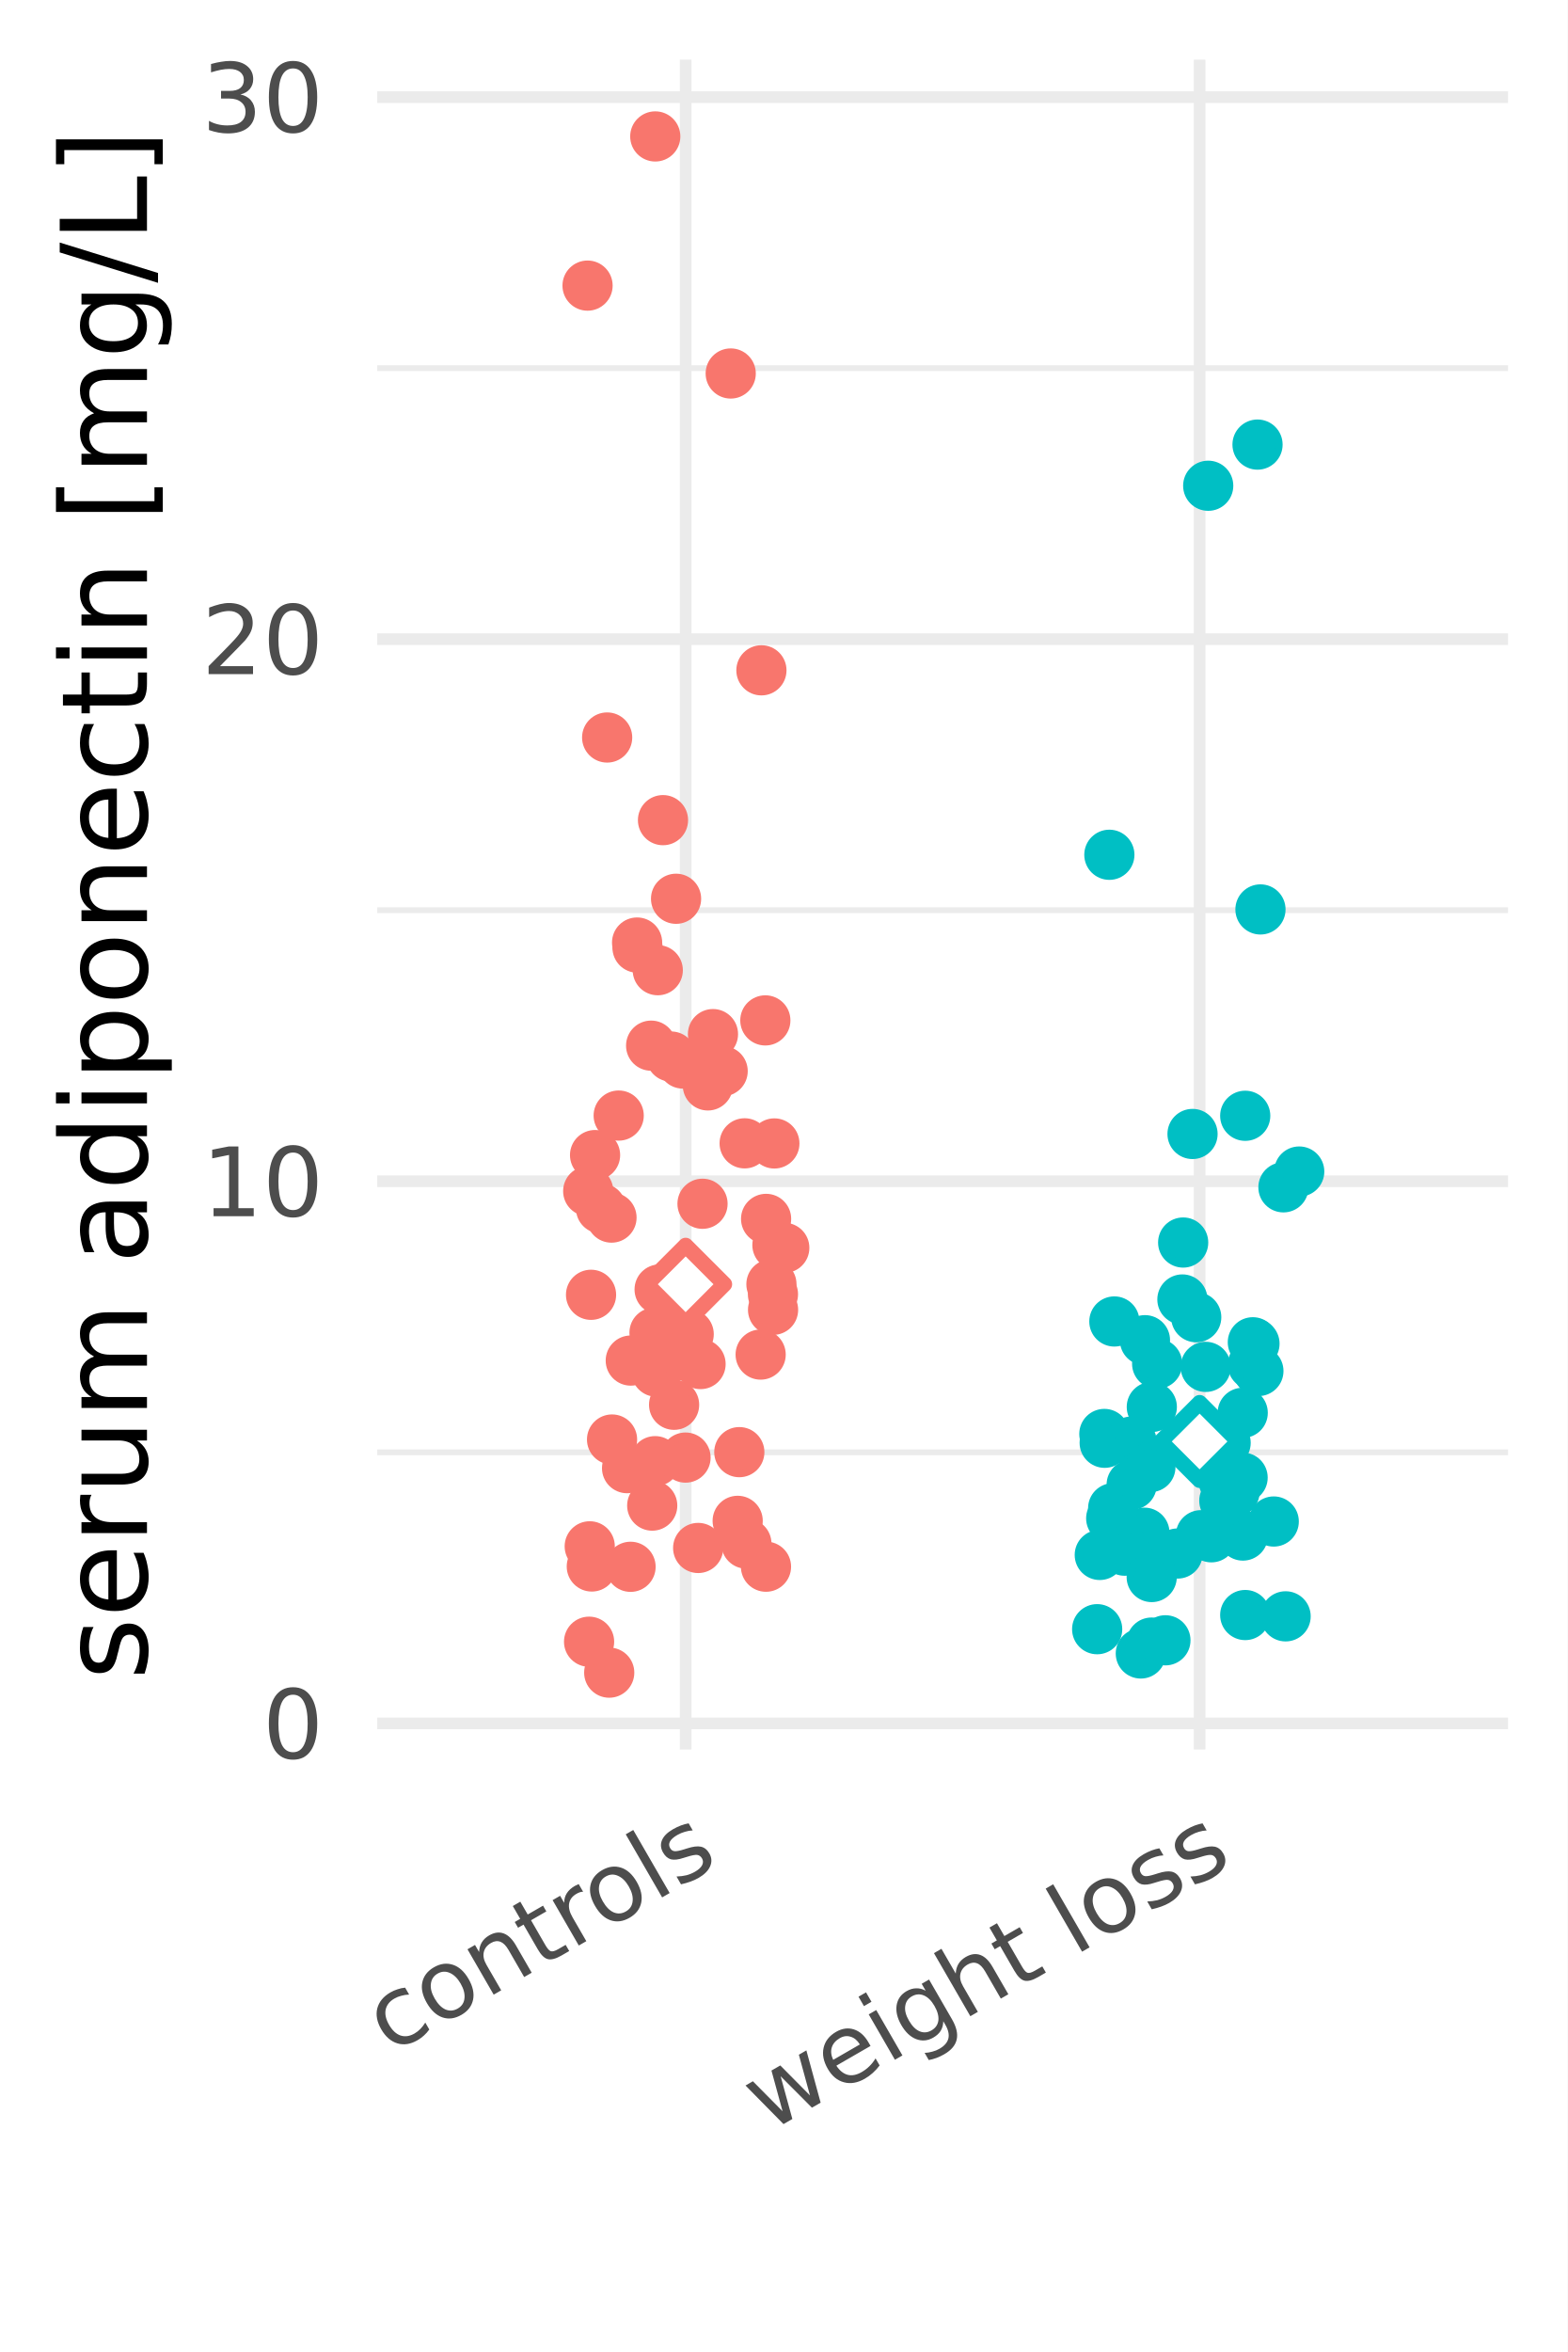
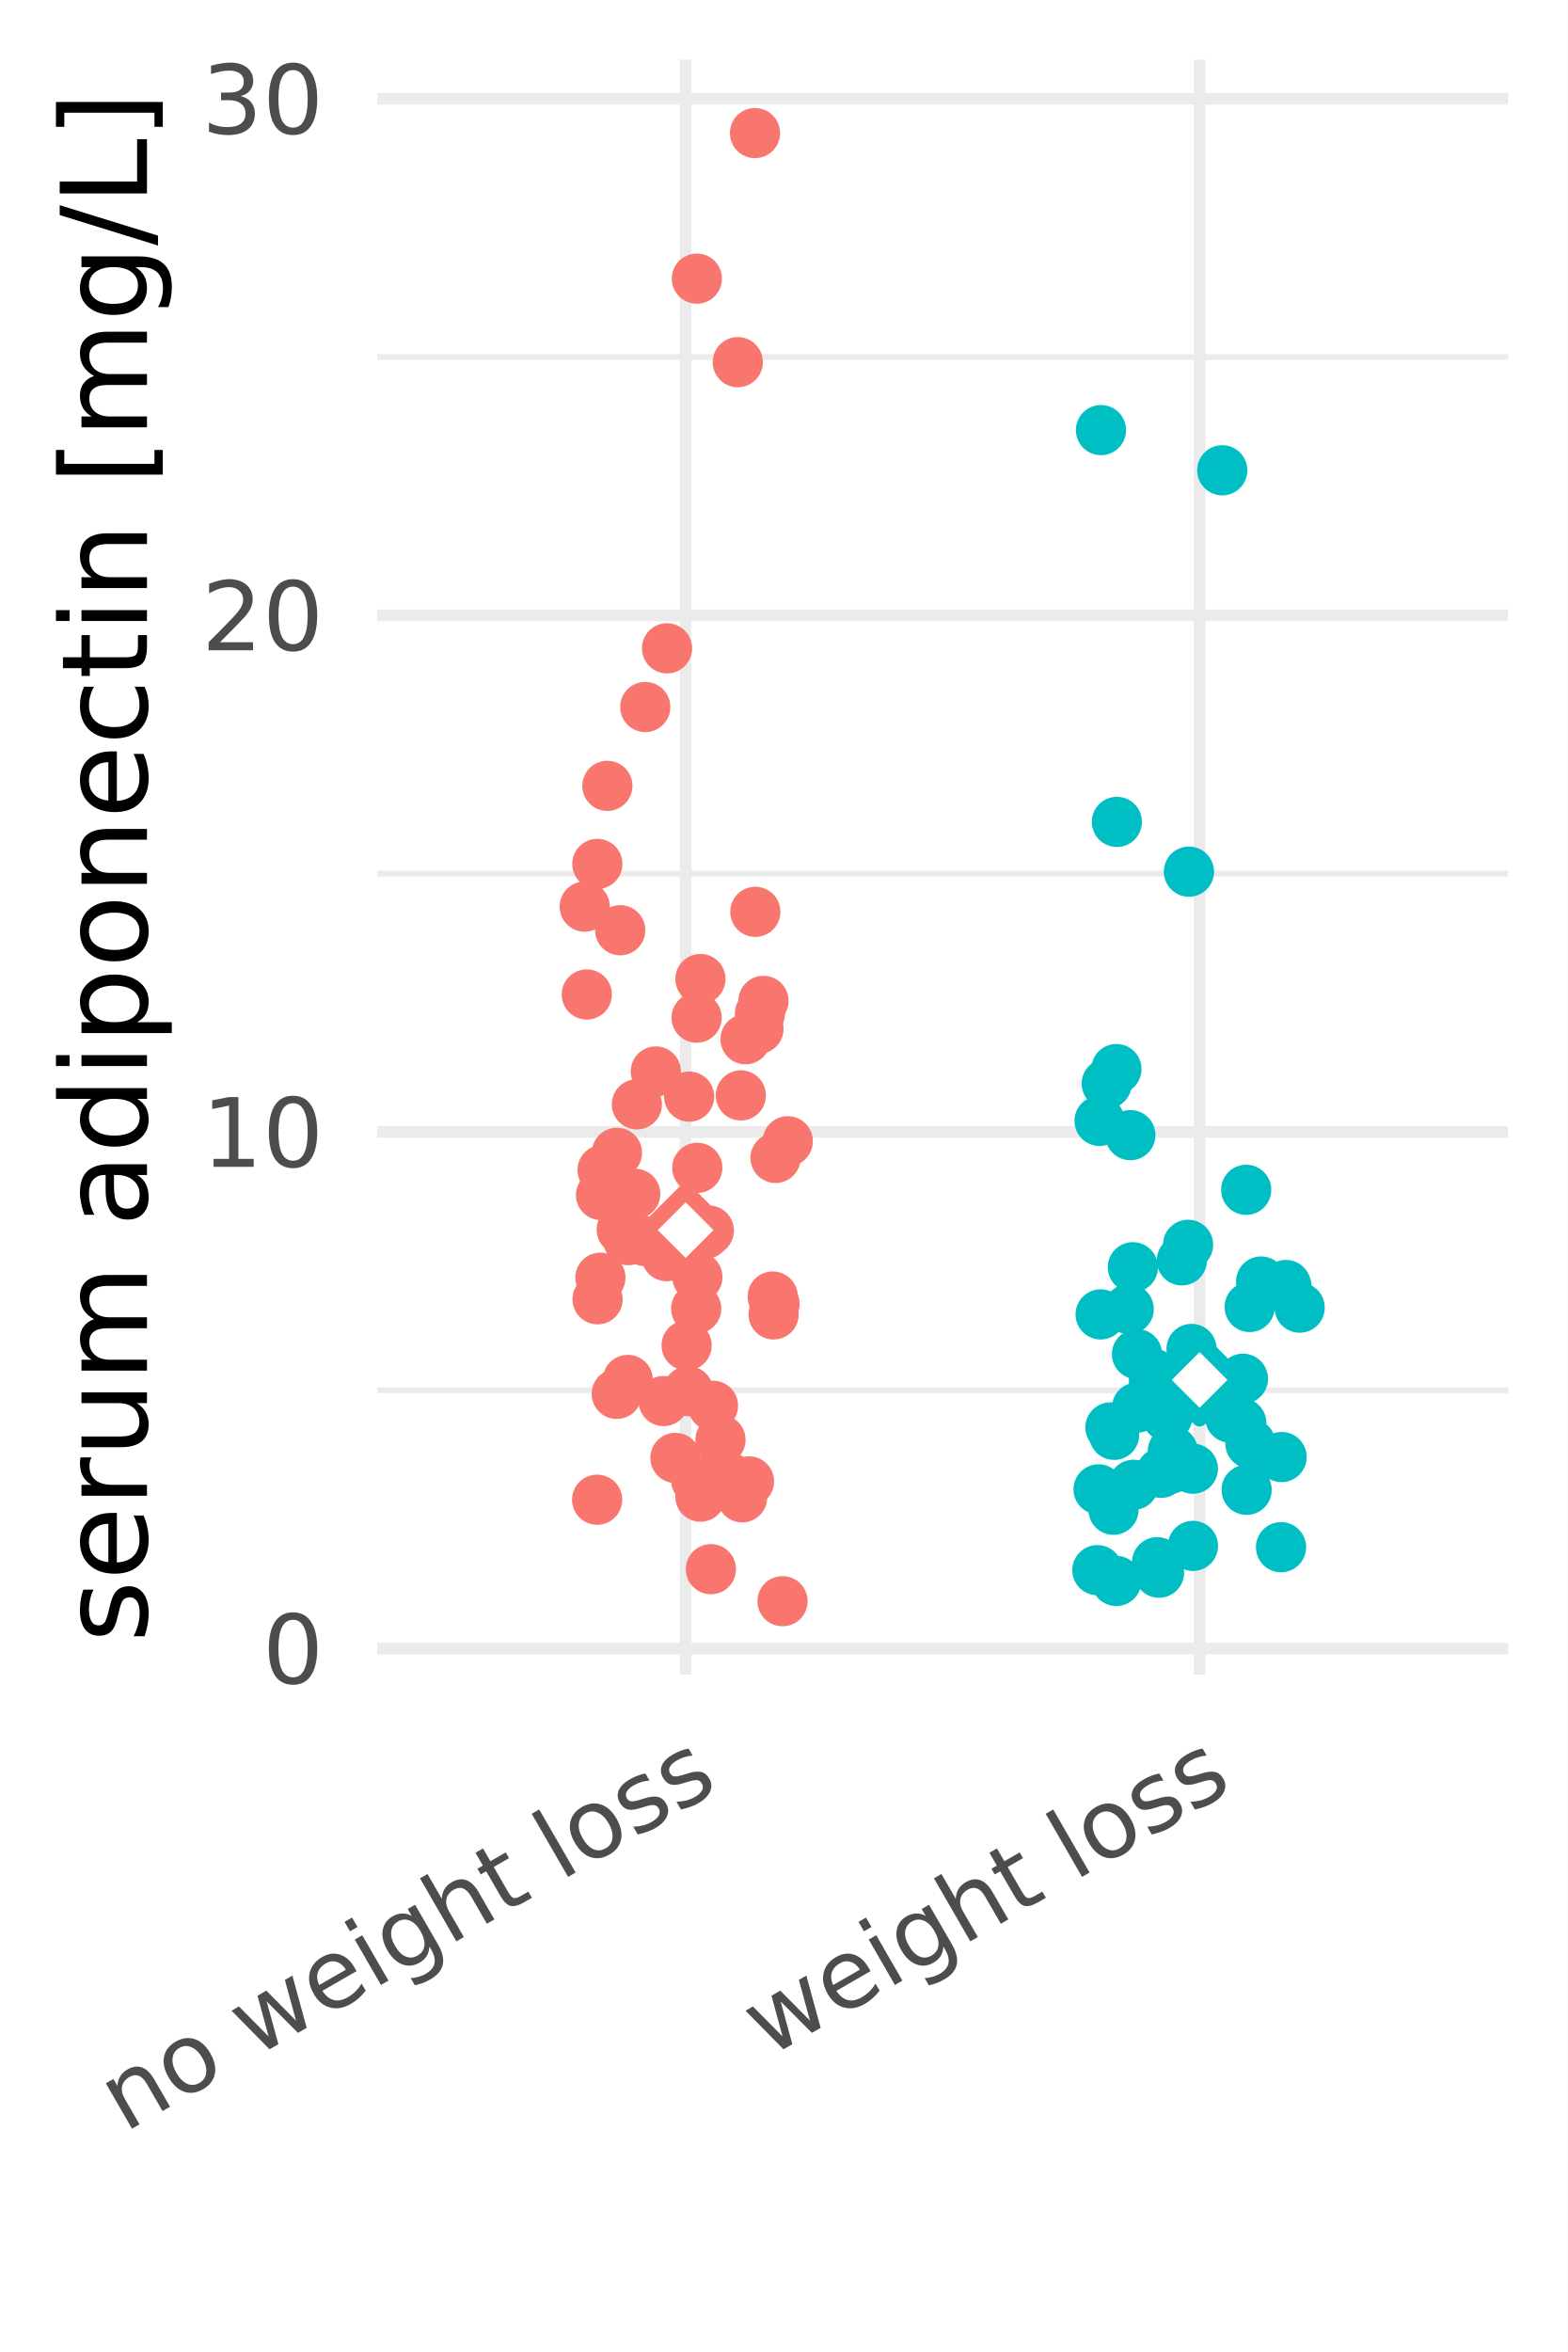
<svg xmlns="http://www.w3.org/2000/svg" class="svglite" width="144.00pt" height="216.00pt" viewBox="0 0 144.00 216.00">
  <defs>
    <style type="text/css">
    .svglite line, .svglite polyline, .svglite polygon, .svglite path, .svglite rect, .svglite circle {
      fill: none;
      stroke: #000000;
      stroke-linecap: round;
      stroke-linejoin: round;
      stroke-miterlimit: 10.00;
    }
  </style>
  </defs>
  <rect width="100%" height="100%" style="stroke: none; fill: #FFFFFF;" />
  <defs>
    <clipPath id="cpMC4wMHwxNDQuMDB8MC4wMHwyMTYuMDA=">
      <rect x="0.00" y="0.00" width="144.00" height="216.00" />
    </clipPath>
  </defs>
  <g clip-path="url(#cpMC4wMHwxNDQuMDB8MC4wMHwyMTYuMDA=)">
</g>
  <defs>
-     <clipPath id="cpMzQuNjV8MTM4LjUyfDUuNDh8MTYwLjY3">
-       <rect x="34.65" y="5.48" width="103.87" height="155.19" />
+     <clipPath id="cpMzQuNjV8MTM4LjUyfDUuNDh8MTUzLjc5">
+       <rect x="34.65" y="5.48" width="103.87" height="148.31" />
    </clipPath>
  </defs>
-   <g clip-path="url(#cpMzQuNjV8MTM4LjUyfDUuNDh8MTYwLjY3)">
-     <polyline points="34.65,133.38 138.52,133.38 " style="stroke-width: 0.53; stroke: #EBEBEB; stroke-linecap: butt;" />
-     <polyline points="34.65,83.59 138.52,83.59 " style="stroke-width: 0.53; stroke: #EBEBEB; stroke-linecap: butt;" />
-     <polyline points="34.65,33.81 138.52,33.81 " style="stroke-width: 0.53; stroke: #EBEBEB; stroke-linecap: butt;" />
-     <polyline points="34.65,158.27 138.52,158.27 " style="stroke-width: 1.07; stroke: #EBEBEB; stroke-linecap: butt;" />
-     <polyline points="34.65,108.48 138.52,108.48 " style="stroke-width: 1.07; stroke: #EBEBEB; stroke-linecap: butt;" />
-     <polyline points="34.65,58.70 138.52,58.70 " style="stroke-width: 1.07; stroke: #EBEBEB; stroke-linecap: butt;" />
-     <polyline points="34.65,8.92 138.52,8.92 " style="stroke-width: 1.07; stroke: #EBEBEB; stroke-linecap: butt;" />
-     <polyline points="62.98,160.67 62.98,5.48 " style="stroke-width: 1.07; stroke: #EBEBEB; stroke-linecap: butt;" />
-     <polyline points="110.19,160.67 110.19,5.48 " style="stroke-width: 1.07; stroke: #EBEBEB; stroke-linecap: butt;" />
-     <circle cx="62.97" cy="133.86" r="1.95" style="stroke-width: 0.71; stroke: #F8766D; fill: #F8766D;" />
-     <circle cx="71.41" cy="114.34" r="1.95" style="stroke-width: 0.71; stroke: #F8766D; fill: #F8766D;" />
-     <circle cx="71.00" cy="118.86" r="1.95" style="stroke-width: 0.71; stroke: #F8766D; fill: #F8766D;" />
-     <circle cx="64.20" cy="117.91" r="1.95" style="stroke-width: 0.71; stroke: #F8766D; fill: #F8766D;" />
-     <circle cx="54.03" cy="109.39" r="1.95" style="stroke-width: 0.71; stroke: #F8766D; fill: #F8766D;" />
-     <circle cx="70.86" cy="117.94" r="1.95" style="stroke-width: 0.71; stroke: #F8766D; fill: #F8766D;" />
-     <circle cx="67.76" cy="139.67" r="1.95" style="stroke-width: 0.71; stroke: #F8766D; fill: #F8766D;" />
-     <circle cx="63.26" cy="122.53" r="1.95" style="stroke-width: 0.71; stroke: #F8766D; fill: #F8766D;" />
-     <circle cx="60.12" cy="122.39" r="1.95" style="stroke-width: 0.71; stroke: #F8766D; fill: #F8766D;" />
-     <circle cx="57.60" cy="134.83" r="1.95" style="stroke-width: 0.71; stroke: #F8766D; fill: #F8766D;" />
-     <circle cx="64.35" cy="125.27" r="1.95" style="stroke-width: 0.71; stroke: #F8766D; fill: #F8766D;" />
-     <circle cx="57.92" cy="143.89" r="1.95" style="stroke-width: 0.71; stroke: #F8766D; fill: #F8766D;" />
-     <circle cx="72.04" cy="114.60" r="1.95" style="stroke-width: 0.71; stroke: #F8766D; fill: #F8766D;" />
-     <circle cx="67.12" cy="34.30" r="1.95" style="stroke-width: 0.71; stroke: #F8766D; fill: #F8766D;" />
-     <circle cx="62.72" cy="97.67" r="1.95" style="stroke-width: 0.71; stroke: #F8766D; fill: #F8766D;" />
-     <circle cx="70.30" cy="93.71" r="1.95" style="stroke-width: 0.71; stroke: #F8766D; fill: #F8766D;" />
-     <circle cx="64.53" cy="110.55" r="1.95" style="stroke-width: 0.71; stroke: #F8766D; fill: #F8766D;" />
-     <circle cx="68.40" cy="105.00" r="1.95" style="stroke-width: 0.71; stroke: #F8766D; fill: #F8766D;" />
-     <circle cx="60.30" cy="125.97" r="1.95" style="stroke-width: 0.71; stroke: #F8766D; fill: #F8766D;" />
-     <circle cx="62.97" cy="124.51" r="1.95" style="stroke-width: 0.71; stroke: #F8766D; fill: #F8766D;" />
-     <circle cx="54.11" cy="150.77" r="1.95" style="stroke-width: 0.71; stroke: #F8766D; fill: #F8766D;" />
-     <circle cx="60.18" cy="134.19" r="1.95" style="stroke-width: 0.71; stroke: #F8766D; fill: #F8766D;" />
-     <circle cx="62.10" cy="82.54" r="1.95" style="stroke-width: 0.71; stroke: #F8766D; fill: #F8766D;" />
-     <circle cx="68.56" cy="141.76" r="1.95" style="stroke-width: 0.71; stroke: #F8766D; fill: #F8766D;" />
-     <circle cx="54.36" cy="143.86" r="1.95" style="stroke-width: 0.71; stroke: #F8766D; fill: #F8766D;" />
-     <circle cx="60.42" cy="89.10" r="1.95" style="stroke-width: 0.71; stroke: #F8766D; fill: #F8766D;" />
-     <circle cx="54.66" cy="106.08" r="1.95" style="stroke-width: 0.71; stroke: #F8766D; fill: #F8766D;" />
-     <circle cx="60.19" cy="12.53" r="1.95" style="stroke-width: 0.71; stroke: #F8766D; fill: #F8766D;" />
-     <circle cx="59.91" cy="138.27" r="1.95" style="stroke-width: 0.71; stroke: #F8766D; fill: #F8766D;" />
-     <circle cx="70.36" cy="143.88" r="1.95" style="stroke-width: 0.71; stroke: #F8766D; fill: #F8766D;" />
-     <circle cx="60.90" cy="75.32" r="1.95" style="stroke-width: 0.71; stroke: #F8766D; fill: #F8766D;" />
-     <circle cx="61.65" cy="97.03" r="1.95" style="stroke-width: 0.71; stroke: #F8766D; fill: #F8766D;" />
-     <circle cx="59.81" cy="96.03" r="1.95" style="stroke-width: 0.71; stroke: #F8766D; fill: #F8766D;" />
-     <circle cx="67.91" cy="133.36" r="1.95" style="stroke-width: 0.71; stroke: #F8766D; fill: #F8766D;" />
-     <circle cx="71.13" cy="105.01" r="1.95" style="stroke-width: 0.71; stroke: #F8766D; fill: #F8766D;" />
-     <circle cx="55.96" cy="153.61" r="1.95" style="stroke-width: 0.71; stroke: #F8766D; fill: #F8766D;" />
-     <circle cx="61.92" cy="129.01" r="1.95" style="stroke-width: 0.71; stroke: #F8766D; fill: #F8766D;" />
-     <circle cx="64.13" cy="142.16" r="1.95" style="stroke-width: 0.71; stroke: #F8766D; fill: #F8766D;" />
-     <circle cx="66.38" cy="98.37" r="1.95" style="stroke-width: 0.71; stroke: #F8766D; fill: #F8766D;" />
-     <circle cx="54.17" cy="142.01" r="1.95" style="stroke-width: 0.71; stroke: #F8766D; fill: #F8766D;" />
-     <circle cx="69.94" cy="61.56" r="1.95" style="stroke-width: 0.71; stroke: #F8766D; fill: #F8766D;" />
-     <circle cx="57.94" cy="124.95" r="1.95" style="stroke-width: 0.71; stroke: #F8766D; fill: #F8766D;" />
-     <circle cx="70.37" cy="111.94" r="1.95" style="stroke-width: 0.71; stroke: #F8766D; fill: #F8766D;" />
-     <circle cx="71.01" cy="120.29" r="1.95" style="stroke-width: 0.71; stroke: #F8766D; fill: #F8766D;" />
-     <circle cx="65.02" cy="99.68" r="1.95" style="stroke-width: 0.71; stroke: #F8766D; fill: #F8766D;" />
-     <circle cx="58.56" cy="87.03" r="1.95" style="stroke-width: 0.71; stroke: #F8766D; fill: #F8766D;" />
-     <circle cx="56.83" cy="102.45" r="1.95" style="stroke-width: 0.71; stroke: #F8766D; fill: #F8766D;" />
-     <circle cx="65.49" cy="94.97" r="1.95" style="stroke-width: 0.71; stroke: #F8766D; fill: #F8766D;" />
-     <circle cx="54.29" cy="118.91" r="1.95" style="stroke-width: 0.71; stroke: #F8766D; fill: #F8766D;" />
-     <circle cx="55.21" cy="110.98" r="1.95" style="stroke-width: 0.71; stroke: #F8766D; fill: #F8766D;" />
-     <circle cx="56.22" cy="132.20" r="1.95" style="stroke-width: 0.71; stroke: #F8766D; fill: #F8766D;" />
-     <circle cx="60.59" cy="118.42" r="1.95" style="stroke-width: 0.71; stroke: #F8766D; fill: #F8766D;" />
-     <circle cx="55.77" cy="67.73" r="1.95" style="stroke-width: 0.71; stroke: #F8766D; fill: #F8766D;" />
-     <circle cx="53.97" cy="26.23" r="1.95" style="stroke-width: 0.71; stroke: #F8766D; fill: #F8766D;" />
-     <circle cx="69.87" cy="124.40" r="1.95" style="stroke-width: 0.71; stroke: #F8766D; fill: #F8766D;" />
-     <circle cx="58.52" cy="86.56" r="1.95" style="stroke-width: 0.71; stroke: #F8766D; fill: #F8766D;" />
-     <circle cx="56.17" cy="111.82" r="1.95" style="stroke-width: 0.71; stroke: #F8766D; fill: #F8766D;" />
-     <circle cx="115.08" cy="125.33" r="1.95" style="stroke-width: 0.71; stroke: #00BFC4; fill: #00BFC4;" />
-     <circle cx="101.90" cy="78.50" r="1.95" style="stroke-width: 0.71; stroke: #00BFC4; fill: #00BFC4;" />
-     <circle cx="108.68" cy="114.11" r="1.95" style="stroke-width: 0.71; stroke: #00BFC4; fill: #00BFC4;" />
-     <circle cx="104.79" cy="151.85" r="1.95" style="stroke-width: 0.71; stroke: #00BFC4; fill: #00BFC4;" />
-     <circle cx="108.61" cy="119.34" r="1.95" style="stroke-width: 0.71; stroke: #00BFC4; fill: #00BFC4;" />
-     <circle cx="101.44" cy="131.69" r="1.95" style="stroke-width: 0.71; stroke: #00BFC4; fill: #00BFC4;" />
-     <circle cx="108.17" cy="142.67" r="1.95" style="stroke-width: 0.71; stroke: #00BFC4; fill: #00BFC4;" />
-     <circle cx="105.12" cy="140.76" r="1.95" style="stroke-width: 0.71; stroke: #00BFC4; fill: #00BFC4;" />
-     <circle cx="103.95" cy="136.35" r="1.95" style="stroke-width: 0.71; stroke: #00BFC4; fill: #00BFC4;" />
-     <circle cx="102.25" cy="138.51" r="1.95" style="stroke-width: 0.71; stroke: #00BFC4; fill: #00BFC4;" />
-     <circle cx="117.00" cy="139.73" r="1.95" style="stroke-width: 0.71; stroke: #00BFC4; fill: #00BFC4;" />
-     <circle cx="114.15" cy="129.75" r="1.95" style="stroke-width: 0.71; stroke: #00BFC4; fill: #00BFC4;" />
-     <circle cx="110.31" cy="140.99" r="1.95" style="stroke-width: 0.71; stroke: #00BFC4; fill: #00BFC4;" />
-     <circle cx="107.05" cy="150.64" r="1.95" style="stroke-width: 0.71; stroke: #00BFC4; fill: #00BFC4;" />
-     <circle cx="117.89" cy="109.04" r="1.95" style="stroke-width: 0.71; stroke: #00BFC4; fill: #00BFC4;" />
-     <circle cx="118.09" cy="148.44" r="1.95" style="stroke-width: 0.71; stroke: #00BFC4; fill: #00BFC4;" />
-     <circle cx="101.47" cy="132.50" r="1.95" style="stroke-width: 0.71; stroke: #00BFC4; fill: #00BFC4;" />
-     <circle cx="103.94" cy="132.39" r="1.95" style="stroke-width: 0.71; stroke: #00BFC4; fill: #00BFC4;" />
-     <circle cx="114.38" cy="148.32" r="1.95" style="stroke-width: 0.71; stroke: #00BFC4; fill: #00BFC4;" />
-     <circle cx="111.27" cy="141.18" r="1.95" style="stroke-width: 0.71; stroke: #00BFC4; fill: #00BFC4;" />
-     <circle cx="112.40" cy="136.01" r="1.95" style="stroke-width: 0.71; stroke: #00BFC4; fill: #00BFC4;" />
-     <circle cx="115.51" cy="40.83" r="1.95" style="stroke-width: 0.71; stroke: #00BFC4; fill: #00BFC4;" />
-     <circle cx="100.78" cy="149.62" r="1.95" style="stroke-width: 0.71; stroke: #00BFC4; fill: #00BFC4;" />
-     <circle cx="113.40" cy="137.01" r="1.95" style="stroke-width: 0.71; stroke: #00BFC4; fill: #00BFC4;" />
-     <circle cx="109.54" cy="104.14" r="1.95" style="stroke-width: 0.71; stroke: #00BFC4; fill: #00BFC4;" />
-     <circle cx="114.14" cy="135.70" r="1.95" style="stroke-width: 0.71; stroke: #00BFC4; fill: #00BFC4;" />
-     <circle cx="102.07" cy="139.44" r="1.95" style="stroke-width: 0.71; stroke: #00BFC4; fill: #00BFC4;" />
-     <circle cx="105.67" cy="134.73" r="1.95" style="stroke-width: 0.71; stroke: #00BFC4; fill: #00BFC4;" />
-     <circle cx="105.78" cy="150.85" r="1.95" style="stroke-width: 0.71; stroke: #00BFC4; fill: #00BFC4;" />
-     <circle cx="119.34" cy="107.59" r="1.95" style="stroke-width: 0.71; stroke: #00BFC4; fill: #00BFC4;" />
-     <circle cx="109.88" cy="120.97" r="1.95" style="stroke-width: 0.71; stroke: #00BFC4; fill: #00BFC4;" />
-     <circle cx="103.31" cy="142.41" r="1.95" style="stroke-width: 0.71; stroke: #00BFC4; fill: #00BFC4;" />
-     <circle cx="105.17" cy="123.08" r="1.95" style="stroke-width: 0.71; stroke: #00BFC4; fill: #00BFC4;" />
-     <circle cx="110.75" cy="125.53" r="1.95" style="stroke-width: 0.71; stroke: #00BFC4; fill: #00BFC4;" />
-     <circle cx="115.23" cy="123.40" r="1.95" style="stroke-width: 0.71; stroke: #00BFC4; fill: #00BFC4;" />
-     <circle cx="106.29" cy="125.24" r="1.95" style="stroke-width: 0.71; stroke: #00BFC4; fill: #00BFC4;" />
-     <circle cx="102.36" cy="121.36" r="1.95" style="stroke-width: 0.71; stroke: #00BFC4; fill: #00BFC4;" />
-     <circle cx="105.79" cy="144.83" r="1.95" style="stroke-width: 0.71; stroke: #00BFC4; fill: #00BFC4;" />
-     <circle cx="115.08" cy="123.27" r="1.95" style="stroke-width: 0.71; stroke: #00BFC4; fill: #00BFC4;" />
-     <circle cx="110.98" cy="44.61" r="1.95" style="stroke-width: 0.71; stroke: #00BFC4; fill: #00BFC4;" />
-     <circle cx="112.58" cy="132.51" r="1.95" style="stroke-width: 0.71; stroke: #00BFC4; fill: #00BFC4;" />
-     <circle cx="114.17" cy="141.02" r="1.95" style="stroke-width: 0.71; stroke: #00BFC4; fill: #00BFC4;" />
-     <circle cx="112.46" cy="137.82" r="1.95" style="stroke-width: 0.71; stroke: #00BFC4; fill: #00BFC4;" />
-     <circle cx="105.80" cy="129.21" r="1.95" style="stroke-width: 0.71; stroke: #00BFC4; fill: #00BFC4;" />
-     <circle cx="115.78" cy="83.52" r="1.95" style="stroke-width: 0.71; stroke: #00BFC4; fill: #00BFC4;" />
-     <circle cx="114.38" cy="102.47" r="1.95" style="stroke-width: 0.71; stroke: #00BFC4; fill: #00BFC4;" />
-     <circle cx="115.59" cy="125.91" r="1.95" style="stroke-width: 0.71; stroke: #00BFC4; fill: #00BFC4;" />
-     <circle cx="101.02" cy="142.80" r="1.95" style="stroke-width: 0.71; stroke: #00BFC4; fill: #00BFC4;" />
-     <polygon points="62.98,121.51 66.54,117.94 62.98,114.38 59.42,117.94 " style="stroke-width: 1.42; stroke: #F8766D; fill: #FFFFFF;" />
-     <polygon points="110.19,135.94 113.75,132.38 110.19,128.82 106.63,132.38 " style="stroke-width: 1.42; stroke: #00BFC4; fill: #FFFFFF;" />
+   <g clip-path="url(#cpMzQuNjV8MTM4LjUyfDUuNDh8MTUzLjc5)">
+     <polyline points="34.65,127.68 138.52,127.68 " style="stroke-width: 0.53; stroke: #EBEBEB; stroke-linecap: butt;" />
+     <polyline points="34.65,80.23 138.52,80.23 " style="stroke-width: 0.53; stroke: #EBEBEB; stroke-linecap: butt;" />
+     <polyline points="34.65,32.79 138.52,32.79 " style="stroke-width: 0.53; stroke: #EBEBEB; stroke-linecap: butt;" />
+     <polyline points="34.65,151.40 138.52,151.40 " style="stroke-width: 1.07; stroke: #EBEBEB; stroke-linecap: butt;" />
+     <polyline points="34.65,103.95 138.52,103.95 " style="stroke-width: 1.07; stroke: #EBEBEB; stroke-linecap: butt;" />
+     <polyline points="34.65,56.51 138.52,56.51 " style="stroke-width: 1.07; stroke: #EBEBEB; stroke-linecap: butt;" />
+     <polyline points="34.65,9.07 138.52,9.07 " style="stroke-width: 1.07; stroke: #EBEBEB; stroke-linecap: butt;" />
+     <polyline points="62.98,153.79 62.98,5.48 " style="stroke-width: 1.07; stroke: #EBEBEB; stroke-linecap: butt;" />
+     <polyline points="110.19,153.79 110.19,5.48 " style="stroke-width: 1.07; stroke: #EBEBEB; stroke-linecap: butt;" />
+     <circle cx="56.65" cy="128.01" r="1.95" style="stroke-width: 0.71; stroke: #F8766D; fill: #F8766D;" />
+     <circle cx="58.35" cy="109.64" r="1.95" style="stroke-width: 0.71; stroke: #F8766D; fill: #F8766D;" />
+     <circle cx="59.22" cy="113.97" r="1.95" style="stroke-width: 0.71; stroke: #F8766D; fill: #F8766D;" />
+     <circle cx="57.11" cy="112.93" r="1.95" style="stroke-width: 0.71; stroke: #F8766D; fill: #F8766D;" />
+     <circle cx="72.36" cy="104.81" r="1.95" style="stroke-width: 0.71; stroke: #F8766D; fill: #F8766D;" />
+     <circle cx="65.11" cy="113.01" r="1.95" style="stroke-width: 0.71; stroke: #F8766D; fill: #F8766D;" />
+     <circle cx="62.04" cy="133.89" r="1.95" style="stroke-width: 0.71; stroke: #F8766D; fill: #F8766D;" />
+     <circle cx="64.06" cy="117.28" r="1.95" style="stroke-width: 0.71; stroke: #F8766D; fill: #F8766D;" />
+     <circle cx="55.15" cy="117.34" r="1.95" style="stroke-width: 0.71; stroke: #F8766D; fill: #F8766D;" />
+     <circle cx="65.49" cy="129.10" r="1.95" style="stroke-width: 0.71; stroke: #F8766D; fill: #F8766D;" />
+     <circle cx="63.95" cy="120.18" r="1.95" style="stroke-width: 0.71; stroke: #F8766D; fill: #F8766D;" />
+     <circle cx="64.34" cy="137.45" r="1.95" style="stroke-width: 0.71; stroke: #F8766D; fill: #F8766D;" />
+     <circle cx="55.21" cy="109.75" r="1.95" style="stroke-width: 0.71; stroke: #F8766D; fill: #F8766D;" />
+     <circle cx="67.77" cy="33.26" r="1.95" style="stroke-width: 0.71; stroke: #F8766D; fill: #F8766D;" />
+     <circle cx="63.99" cy="93.46" r="1.95" style="stroke-width: 0.71; stroke: #F8766D; fill: #F8766D;" />
+     <circle cx="64.34" cy="89.91" r="1.95" style="stroke-width: 0.71; stroke: #F8766D; fill: #F8766D;" />
+     <circle cx="56.67" cy="105.87" r="1.95" style="stroke-width: 0.71; stroke: #F8766D; fill: #F8766D;" />
+     <circle cx="68.05" cy="100.60" r="1.95" style="stroke-width: 0.71; stroke: #F8766D; fill: #F8766D;" />
+     <circle cx="71.06" cy="120.71" r="1.95" style="stroke-width: 0.71; stroke: #F8766D; fill: #F8766D;" />
+     <circle cx="70.98" cy="119.07" r="1.95" style="stroke-width: 0.71; stroke: #F8766D; fill: #F8766D;" />
+     <circle cx="65.30" cy="144.11" r="1.95" style="stroke-width: 0.71; stroke: #F8766D; fill: #F8766D;" />
+     <circle cx="60.96" cy="128.67" r="1.95" style="stroke-width: 0.71; stroke: #F8766D; fill: #F8766D;" />
+     <circle cx="54.87" cy="79.34" r="1.95" style="stroke-width: 0.71; stroke: #F8766D; fill: #F8766D;" />
+     <circle cx="66.99" cy="135.70" r="1.95" style="stroke-width: 0.71; stroke: #F8766D; fill: #F8766D;" />
+     <circle cx="68.17" cy="137.51" r="1.95" style="stroke-width: 0.71; stroke: #F8766D; fill: #F8766D;" />
+     <circle cx="56.97" cy="85.43" r="1.95" style="stroke-width: 0.71; stroke: #F8766D; fill: #F8766D;" />
+     <circle cx="58.50" cy="101.42" r="1.95" style="stroke-width: 0.71; stroke: #F8766D; fill: #F8766D;" />
+     <circle cx="69.35" cy="12.22" r="1.95" style="stroke-width: 0.71; stroke: #F8766D; fill: #F8766D;" />
+     <circle cx="66.18" cy="132.23" r="1.95" style="stroke-width: 0.71; stroke: #F8766D; fill: #F8766D;" />
+     <circle cx="54.85" cy="137.73" r="1.95" style="stroke-width: 0.71; stroke: #F8766D; fill: #F8766D;" />
+     <circle cx="55.79" cy="72.17" r="1.95" style="stroke-width: 0.71; stroke: #F8766D; fill: #F8766D;" />
+     <circle cx="69.80" cy="93.09" r="1.95" style="stroke-width: 0.71; stroke: #F8766D; fill: #F8766D;" />
+     <circle cx="70.13" cy="91.92" r="1.95" style="stroke-width: 0.71; stroke: #F8766D; fill: #F8766D;" />
+     <circle cx="63.21" cy="127.76" r="1.95" style="stroke-width: 0.71; stroke: #F8766D; fill: #F8766D;" />
+     <circle cx="63.30" cy="100.71" r="1.95" style="stroke-width: 0.71; stroke: #F8766D; fill: #F8766D;" />
+     <circle cx="71.88" cy="147.05" r="1.95" style="stroke-width: 0.71; stroke: #F8766D; fill: #F8766D;" />
+     <circle cx="63.07" cy="123.56" r="1.95" style="stroke-width: 0.71; stroke: #F8766D; fill: #F8766D;" />
+     <circle cx="68.80" cy="136.05" r="1.95" style="stroke-width: 0.71; stroke: #F8766D; fill: #F8766D;" />
+     <circle cx="69.67" cy="94.48" r="1.95" style="stroke-width: 0.71; stroke: #F8766D; fill: #F8766D;" />
+     <circle cx="63.94" cy="135.92" r="1.95" style="stroke-width: 0.71; stroke: #F8766D; fill: #F8766D;" />
+     <circle cx="61.27" cy="59.54" r="1.95" style="stroke-width: 0.71; stroke: #F8766D; fill: #F8766D;" />
+     <circle cx="71.14" cy="119.74" r="1.95" style="stroke-width: 0.71; stroke: #F8766D; fill: #F8766D;" />
+     <circle cx="55.35" cy="107.45" r="1.95" style="stroke-width: 0.71; stroke: #F8766D; fill: #F8766D;" />
+     <circle cx="61.23" cy="115.36" r="1.95" style="stroke-width: 0.71; stroke: #F8766D; fill: #F8766D;" />
+     <circle cx="68.48" cy="95.44" r="1.95" style="stroke-width: 0.71; stroke: #F8766D; fill: #F8766D;" />
+     <circle cx="69.38" cy="83.74" r="1.95" style="stroke-width: 0.71; stroke: #F8766D; fill: #F8766D;" />
+     <circle cx="60.24" cy="98.40" r="1.95" style="stroke-width: 0.71; stroke: #F8766D; fill: #F8766D;" />
+     <circle cx="53.90" cy="91.33" r="1.95" style="stroke-width: 0.71; stroke: #F8766D; fill: #F8766D;" />
+     <circle cx="57.71" cy="113.89" r="1.95" style="stroke-width: 0.71; stroke: #F8766D; fill: #F8766D;" />
+     <circle cx="71.24" cy="106.34" r="1.95" style="stroke-width: 0.71; stroke: #F8766D; fill: #F8766D;" />
+     <circle cx="57.67" cy="126.73" r="1.95" style="stroke-width: 0.71; stroke: #F8766D; fill: #F8766D;" />
+     <circle cx="64.76" cy="113.32" r="1.95" style="stroke-width: 0.71; stroke: #F8766D; fill: #F8766D;" />
+     <circle cx="59.27" cy="64.93" r="1.95" style="stroke-width: 0.71; stroke: #F8766D; fill: #F8766D;" />
+     <circle cx="64.01" cy="25.59" r="1.95" style="stroke-width: 0.71; stroke: #F8766D; fill: #F8766D;" />
+     <circle cx="54.89" cy="119.32" r="1.95" style="stroke-width: 0.71; stroke: #F8766D; fill: #F8766D;" />
+     <circle cx="53.71" cy="83.26" r="1.95" style="stroke-width: 0.71; stroke: #F8766D; fill: #F8766D;" />
+     <circle cx="64.05" cy="107.25" r="1.95" style="stroke-width: 0.71; stroke: #F8766D; fill: #F8766D;" />
+     <circle cx="119.38" cy="120.09" r="1.95" style="stroke-width: 0.71; stroke: #00BFC4; fill: #00BFC4;" />
+     <circle cx="102.59" cy="75.48" r="1.95" style="stroke-width: 0.71; stroke: #00BFC4; fill: #00BFC4;" />
+     <circle cx="114.47" cy="109.27" r="1.95" style="stroke-width: 0.71; stroke: #00BFC4; fill: #00BFC4;" />
+     <circle cx="102.54" cy="145.19" r="1.95" style="stroke-width: 0.71; stroke: #00BFC4; fill: #00BFC4;" />
+     <circle cx="109.13" cy="114.32" r="1.95" style="stroke-width: 0.71; stroke: #00BFC4; fill: #00BFC4;" />
+     <circle cx="105.95" cy="126.16" r="1.95" style="stroke-width: 0.71; stroke: #00BFC4; fill: #00BFC4;" />
+     <circle cx="114.51" cy="136.82" r="1.95" style="stroke-width: 0.71; stroke: #00BFC4; fill: #00BFC4;" />
+     <circle cx="109.57" cy="134.88" r="1.95" style="stroke-width: 0.71; stroke: #00BFC4; fill: #00BFC4;" />
+     <circle cx="114.02" cy="130.69" r="1.95" style="stroke-width: 0.71; stroke: #00BFC4; fill: #00BFC4;" />
+     <circle cx="114.86" cy="132.58" r="1.95" style="stroke-width: 0.71; stroke: #00BFC4; fill: #00BFC4;" />
+     <circle cx="117.72" cy="133.81" r="1.95" style="stroke-width: 0.71; stroke: #00BFC4; fill: #00BFC4;" />
+     <circle cx="104.44" cy="124.36" r="1.95" style="stroke-width: 0.71; stroke: #00BFC4; fill: #00BFC4;" />
+     <circle cx="107.43" cy="134.91" r="1.95" style="stroke-width: 0.71; stroke: #00BFC4; fill: #00BFC4;" />
+     <circle cx="106.46" cy="144.43" r="1.95" style="stroke-width: 0.71; stroke: #00BFC4; fill: #00BFC4;" />
+     <circle cx="103.83" cy="104.25" r="1.95" style="stroke-width: 0.71; stroke: #00BFC4; fill: #00BFC4;" />
+     <circle cx="117.67" cy="142.09" r="1.95" style="stroke-width: 0.71; stroke: #00BFC4; fill: #00BFC4;" />
+     <circle cx="106.00" cy="126.91" r="1.95" style="stroke-width: 0.71; stroke: #00BFC4; fill: #00BFC4;" />
+     <circle cx="114.17" cy="126.62" r="1.95" style="stroke-width: 0.71; stroke: #00BFC4; fill: #00BFC4;" />
+     <circle cx="109.58" cy="141.97" r="1.95" style="stroke-width: 0.71; stroke: #00BFC4; fill: #00BFC4;" />
+     <circle cx="106.66" cy="135.26" r="1.95" style="stroke-width: 0.71; stroke: #00BFC4; fill: #00BFC4;" />
+     <circle cx="107.23" cy="130.10" r="1.95" style="stroke-width: 0.71; stroke: #00BFC4; fill: #00BFC4;" />
+     <circle cx="101.13" cy="39.50" r="1.95" style="stroke-width: 0.71; stroke: #00BFC4; fill: #00BFC4;" />
+     <circle cx="106.29" cy="143.47" r="1.95" style="stroke-width: 0.71; stroke: #00BFC4; fill: #00BFC4;" />
+     <circle cx="102.00" cy="131.09" r="1.95" style="stroke-width: 0.71; stroke: #00BFC4; fill: #00BFC4;" />
+     <circle cx="101.66" cy="99.52" r="1.95" style="stroke-width: 0.71; stroke: #00BFC4; fill: #00BFC4;" />
+     <circle cx="113.00" cy="130.19" r="1.95" style="stroke-width: 0.71; stroke: #00BFC4; fill: #00BFC4;" />
+     <circle cx="107.73" cy="133.28" r="1.95" style="stroke-width: 0.71; stroke: #00BFC4; fill: #00BFC4;" />
+     <circle cx="104.44" cy="129.27" r="1.95" style="stroke-width: 0.71; stroke: #00BFC4; fill: #00BFC4;" />
+     <circle cx="100.80" cy="144.20" r="1.95" style="stroke-width: 0.71; stroke: #00BFC4; fill: #00BFC4;" />
+     <circle cx="101.00" cy="102.94" r="1.95" style="stroke-width: 0.71; stroke: #00BFC4; fill: #00BFC4;" />
+     <circle cx="108.56" cy="115.75" r="1.95" style="stroke-width: 0.71; stroke: #00BFC4; fill: #00BFC4;" />
+     <circle cx="104.12" cy="136.36" r="1.95" style="stroke-width: 0.71; stroke: #00BFC4; fill: #00BFC4;" />
+     <circle cx="115.84" cy="117.69" r="1.95" style="stroke-width: 0.71; stroke: #00BFC4; fill: #00BFC4;" />
+     <circle cx="103.68" cy="120.22" r="1.95" style="stroke-width: 0.71; stroke: #00BFC4; fill: #00BFC4;" />
+     <circle cx="118.18" cy="118.23" r="1.95" style="stroke-width: 0.71; stroke: #00BFC4; fill: #00BFC4;" />
+     <circle cx="114.79" cy="120.03" r="1.95" style="stroke-width: 0.71; stroke: #00BFC4; fill: #00BFC4;" />
+     <circle cx="104.06" cy="116.38" r="1.95" style="stroke-width: 0.71; stroke: #00BFC4; fill: #00BFC4;" />
+     <circle cx="102.28" cy="138.65" r="1.95" style="stroke-width: 0.71; stroke: #00BFC4; fill: #00BFC4;" />
+     <circle cx="118.12" cy="118.01" r="1.95" style="stroke-width: 0.71; stroke: #00BFC4; fill: #00BFC4;" />
+     <circle cx="112.27" cy="43.19" r="1.95" style="stroke-width: 0.71; stroke: #00BFC4; fill: #00BFC4;" />
+     <circle cx="111.57" cy="126.88" r="1.95" style="stroke-width: 0.71; stroke: #00BFC4; fill: #00BFC4;" />
+     <circle cx="107.98" cy="134.68" r="1.95" style="stroke-width: 0.71; stroke: #00BFC4; fill: #00BFC4;" />
+     <circle cx="102.34" cy="131.77" r="1.95" style="stroke-width: 0.71; stroke: #00BFC4; fill: #00BFC4;" />
+     <circle cx="109.45" cy="123.88" r="1.95" style="stroke-width: 0.71; stroke: #00BFC4; fill: #00BFC4;" />
+     <circle cx="109.21" cy="80.05" r="1.95" style="stroke-width: 0.71; stroke: #00BFC4; fill: #00BFC4;" />
+     <circle cx="102.55" cy="98.18" r="1.95" style="stroke-width: 0.71; stroke: #00BFC4; fill: #00BFC4;" />
+     <circle cx="101.10" cy="120.71" r="1.95" style="stroke-width: 0.71; stroke: #00BFC4; fill: #00BFC4;" />
+     <circle cx="100.91" cy="136.78" r="1.95" style="stroke-width: 0.71; stroke: #00BFC4; fill: #00BFC4;" />
+     <polygon points="62.98,116.53 66.54,112.97 62.98,109.41 59.42,112.97 " style="stroke-width: 1.42; stroke: #F8766D; fill: #FFFFFF;" />
+     <polygon points="110.19,130.29 113.75,126.73 110.19,123.16 106.63,126.73 " style="stroke-width: 1.42; stroke: #00BFC4; fill: #FFFFFF;" />
  </g>
  <g clip-path="url(#cpMC4wMHwxNDQuMDB8MC4wMHwyMTYuMDA=)">
-     <text x="29.72" y="161.48" text-anchor="end" style="font-size: 8.80px; fill: #4D4D4D; font-family: DejaVu Sans;" textLength="5.59px" lengthAdjust="spacingAndGlyphs">0</text>
-     <text x="29.72" y="111.69" text-anchor="end" style="font-size: 8.80px; fill: #4D4D4D; font-family: DejaVu Sans;" textLength="11.19px" lengthAdjust="spacingAndGlyphs">10</text>
-     <text x="29.72" y="61.91" text-anchor="end" style="font-size: 8.80px; fill: #4D4D4D; font-family: DejaVu Sans;" textLength="11.19px" lengthAdjust="spacingAndGlyphs">20</text>
-     <text x="29.72" y="12.13" text-anchor="end" style="font-size: 8.80px; fill: #4D4D4D; font-family: DejaVu Sans;" textLength="11.19px" lengthAdjust="spacingAndGlyphs">30</text>
-     <text transform="translate(66.19,171.15) rotate(-30)" text-anchor="end" style="font-size: 8.80px; fill: #4D4D4D; font-family: DejaVu Sans;" textLength="35.09px" lengthAdjust="spacingAndGlyphs">controls</text>
-     <text transform="translate(113.40,171.15) rotate(-30)" text-anchor="end" style="font-size: 8.80px; fill: #4D4D4D; font-family: DejaVu Sans;" textLength="49.46px" lengthAdjust="spacingAndGlyphs">weight loss</text>
-     <text transform="translate(13.50,83.07) rotate(-90)" text-anchor="middle" style="font-size: 11.00px; font-family: DejaVu Sans;" textLength="142.44px" lengthAdjust="spacingAndGlyphs">serum adiponectin [mg/L]</text>
+     <text x="29.72" y="154.60" text-anchor="end" style="font-size: 8.80px; fill: #4D4D4D; font-family: DejaVu Sans;" textLength="5.59px" lengthAdjust="spacingAndGlyphs">0</text>
+     <text x="29.72" y="107.16" text-anchor="end" style="font-size: 8.80px; fill: #4D4D4D; font-family: DejaVu Sans;" textLength="11.19px" lengthAdjust="spacingAndGlyphs">10</text>
+     <text x="29.72" y="59.72" text-anchor="end" style="font-size: 8.80px; fill: #4D4D4D; font-family: DejaVu Sans;" textLength="11.19px" lengthAdjust="spacingAndGlyphs">20</text>
+     <text x="29.72" y="12.28" text-anchor="end" style="font-size: 8.80px; fill: #4D4D4D; font-family: DejaVu Sans;" textLength="11.19px" lengthAdjust="spacingAndGlyphs">30</text>
+     <text transform="translate(66.19,164.28) rotate(-30)" text-anchor="end" style="font-size: 8.80px; fill: #4D4D4D; font-family: DejaVu Sans;" textLength="63.22px" lengthAdjust="spacingAndGlyphs">no weight loss</text>
+     <text transform="translate(113.40,164.28) rotate(-30)" text-anchor="end" style="font-size: 8.80px; fill: #4D4D4D; font-family: DejaVu Sans;" textLength="49.46px" lengthAdjust="spacingAndGlyphs">weight loss</text>
+     <text transform="translate(13.50,79.64) rotate(-90)" text-anchor="middle" style="font-size: 11.00px; font-family: DejaVu Sans;" textLength="142.44px" lengthAdjust="spacingAndGlyphs">serum adiponectin [mg/L]</text>
  </g>
</svg>
